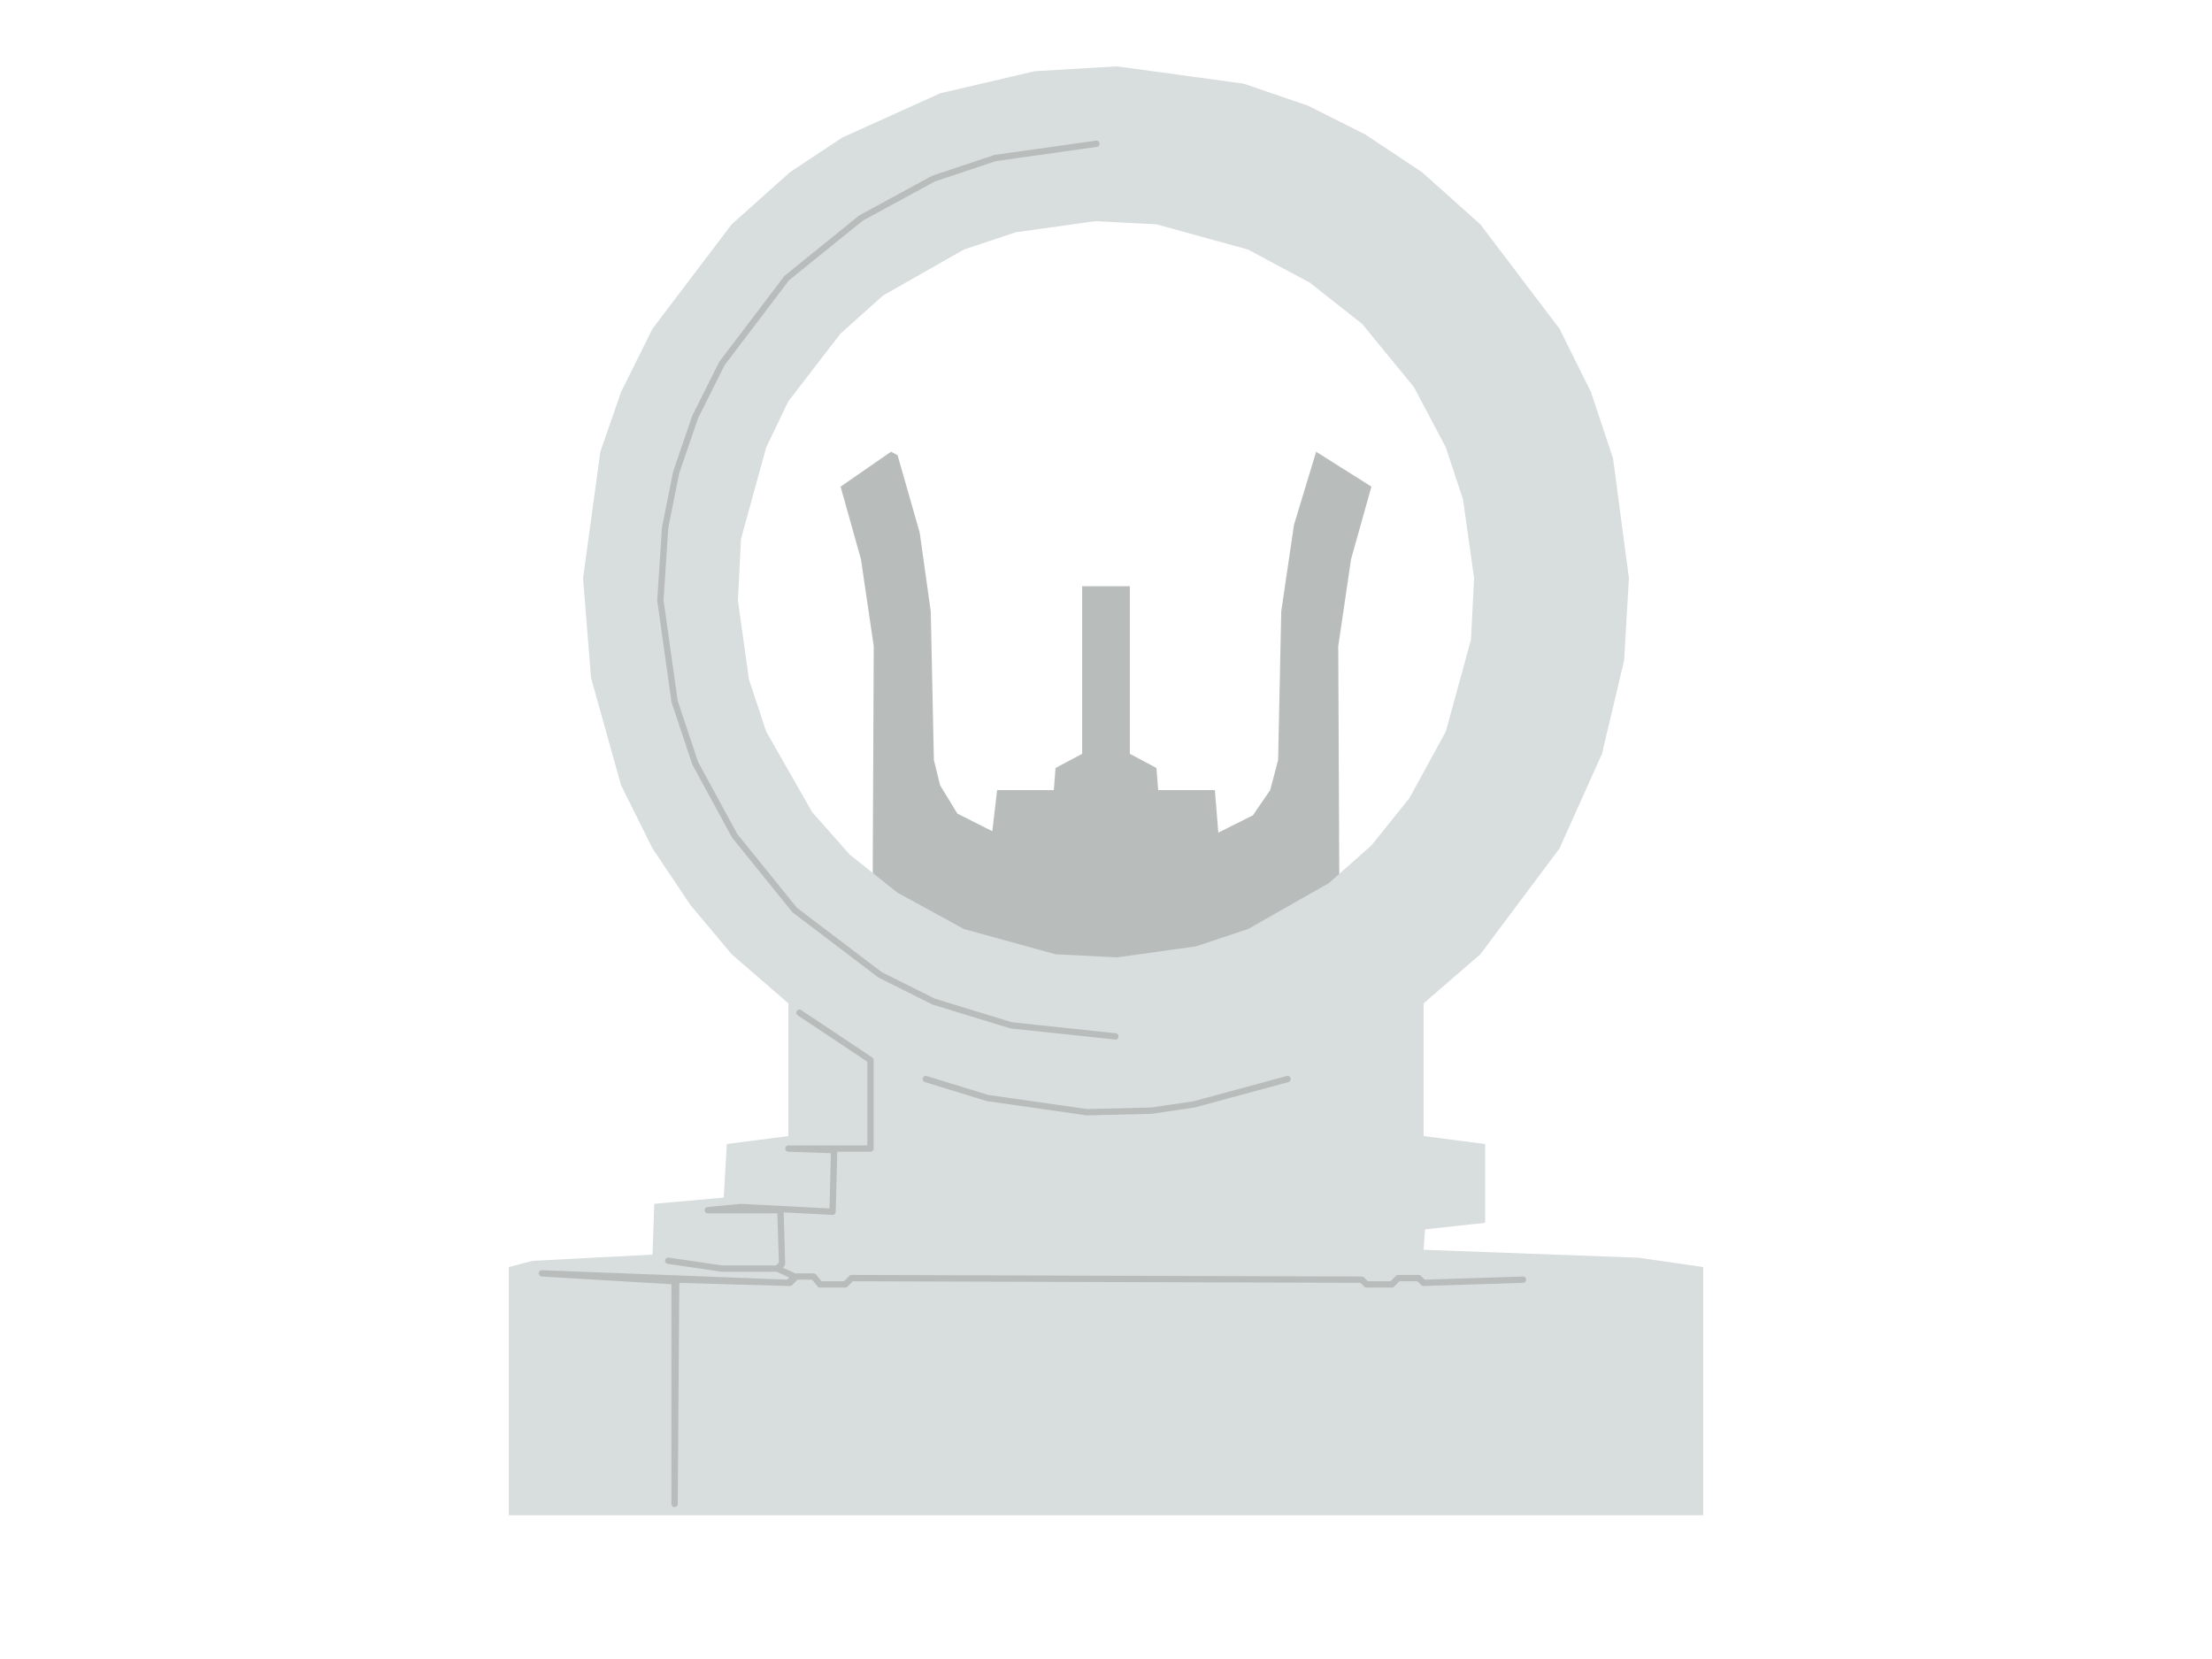
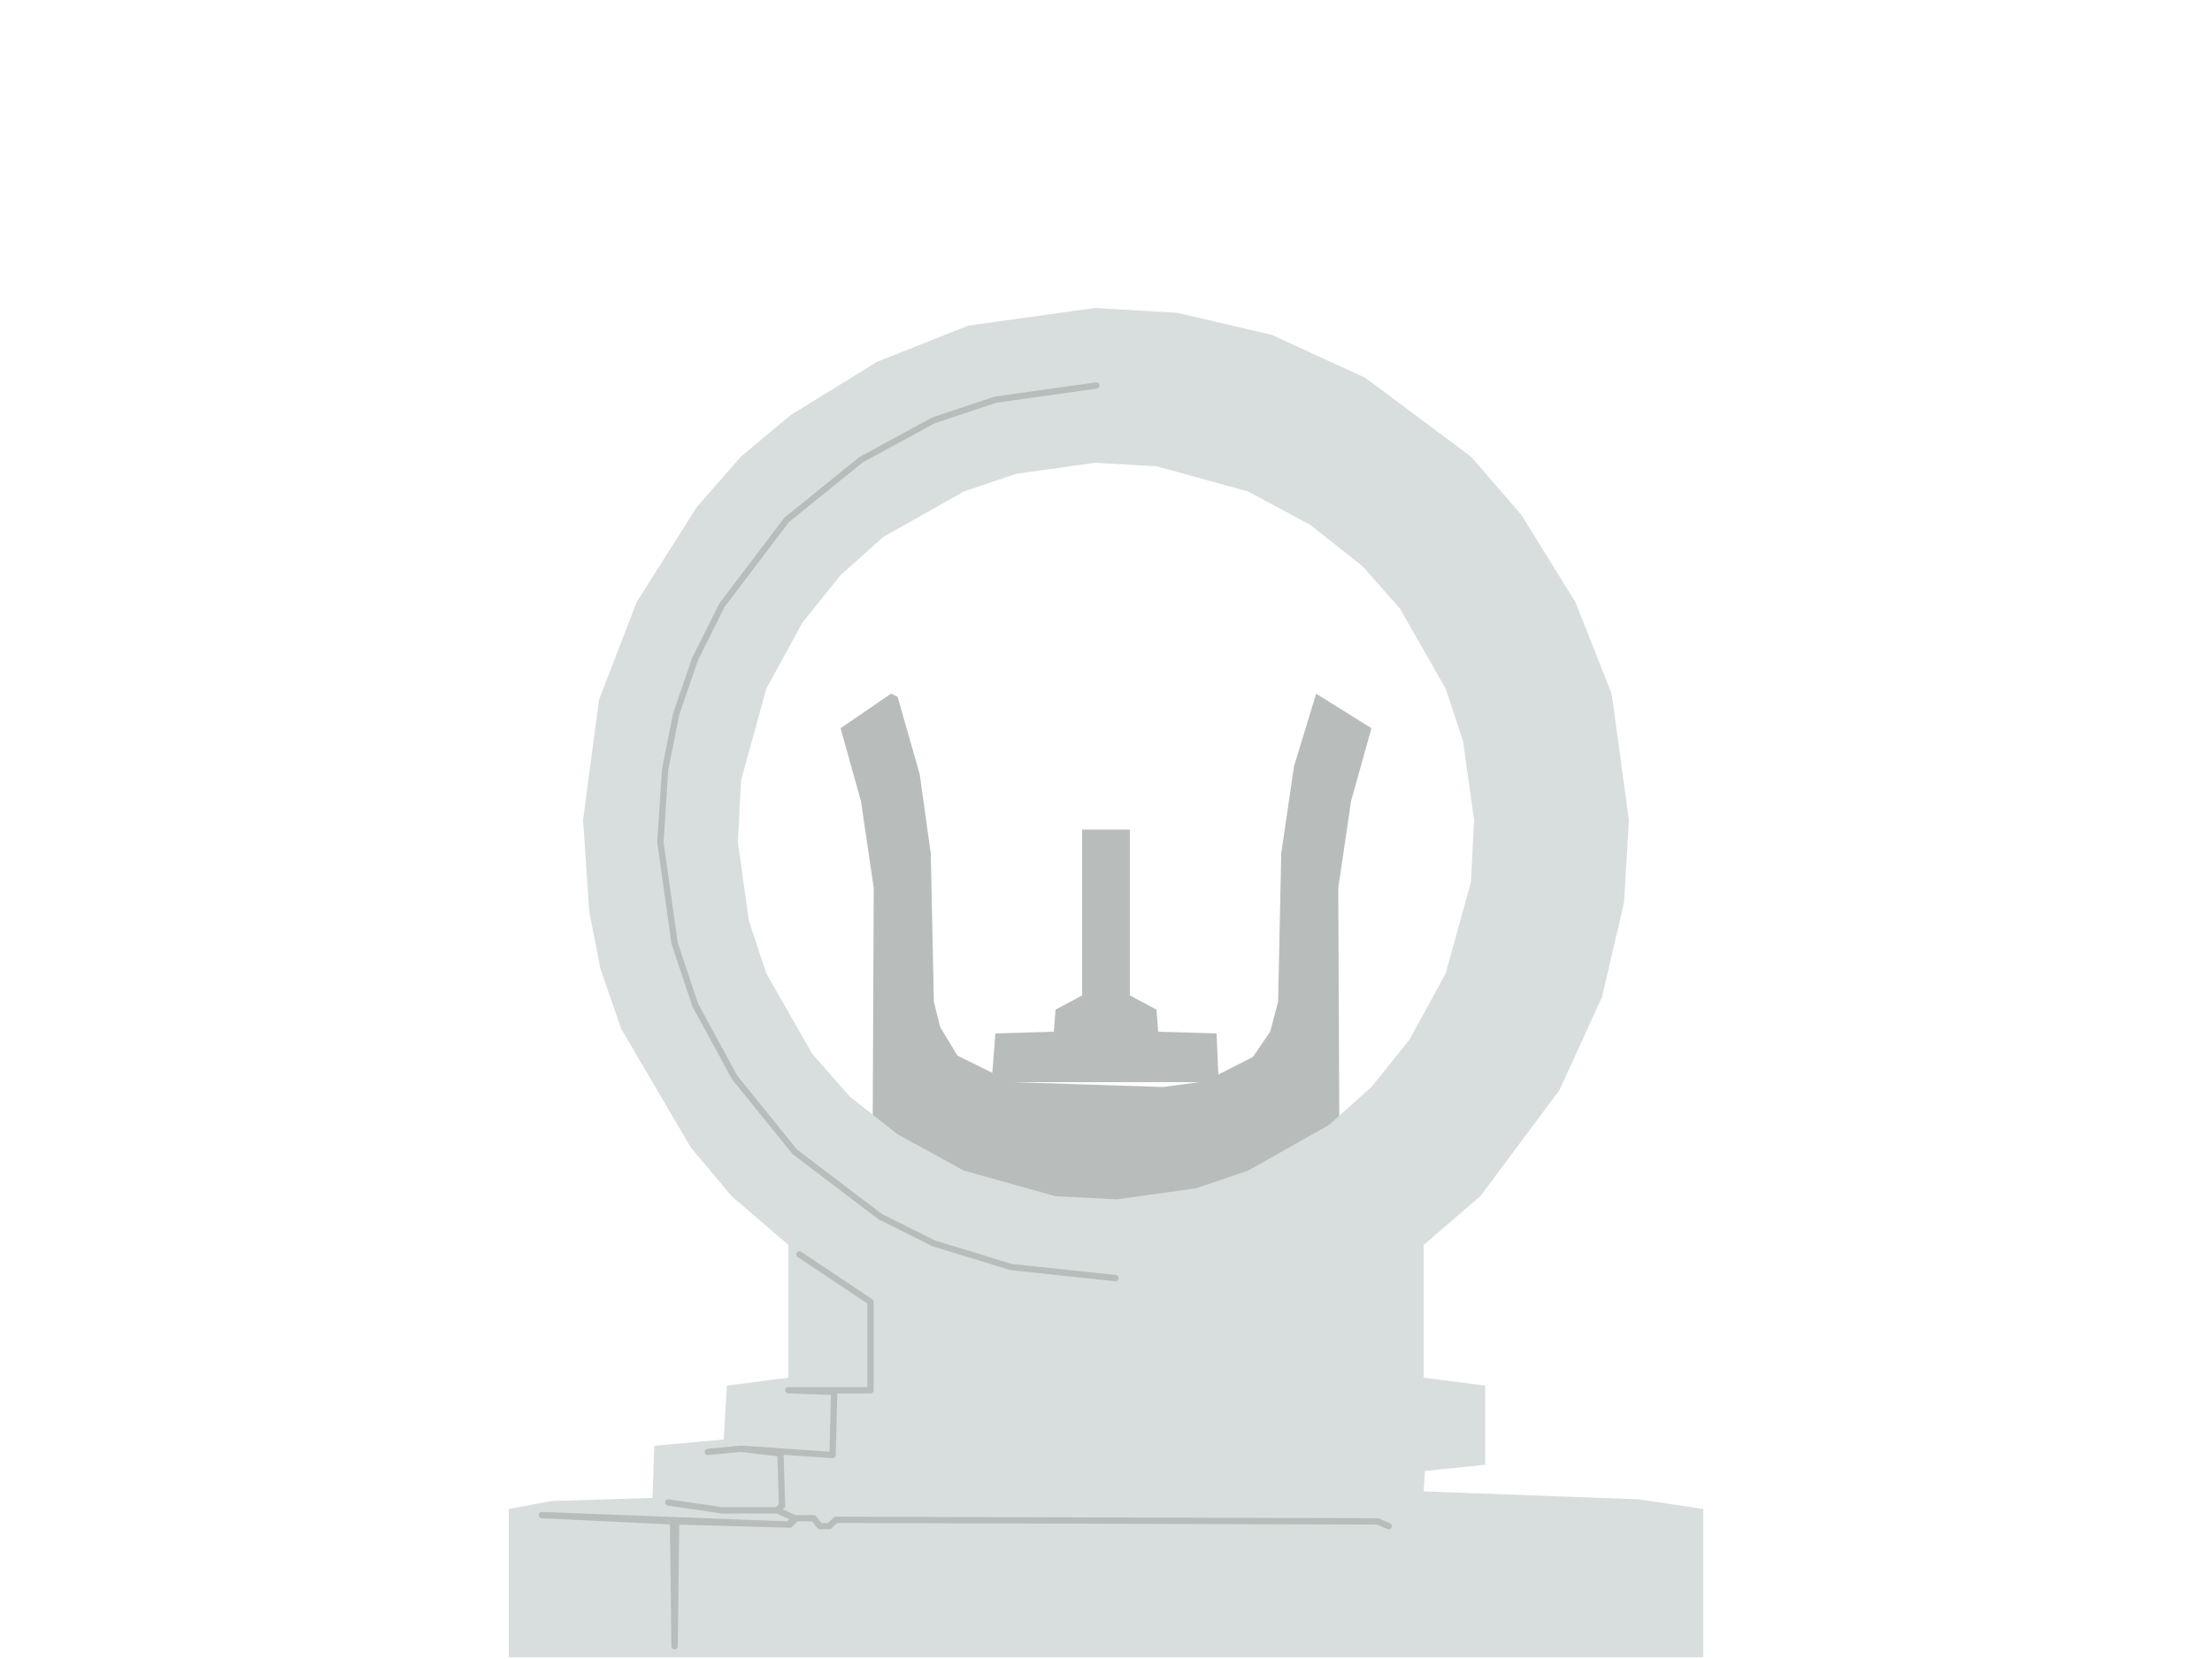
<svg xmlns="http://www.w3.org/2000/svg" viewBox="0 0 64 48">
-   <path d="M25.78,13.07 L24.32,14.08 L24.91,16.18 L25.28,18.70 L25.19,38.49 L38.81,38.49 L38.72,18.70 L39.09,16.18 L39.68,14.08 L38.08,13.07 L37.44,15.18 L37.07,17.69 L36.98,21.99 L36.75,22.86 L36.25,23.59 L35.25,24.09 L35.15,22.86 L33.51,22.86 L33.46,22.22 L32.69,21.81 L32.69,16.96 L31.31,16.96 L31.31,21.81 L30.54,22.22 L30.49,22.86 L28.85,22.86 L28.71,24.05 L27.70,23.54 L27.20,22.72 L27.02,21.99 L26.93,17.69 L26.61,15.41 L25.97,13.17Z M29.30,24.32 L34.70,24.32Z" fill="#b8bdbc" fill-rule="evenodd" />
-   <path d="M24.37,3.98 L22.86,4.98 L21.17,6.49 L18.88,9.51 L17.97,11.34 L17.37,13.07 L16.87,16.73 L17.10,19.61 L17.97,22.72 L18.88,24.55 L19.98,26.19 L21.17,27.61 L22.81,29.03 L22.81,32.87 L21.03,33.10 L20.94,34.65 L18.93,34.83 L18.88,36.30 L15.41,36.48 L14.72,36.66 L14.72,43.84 L49.28,43.84 L49.28,36.66 L47.41,36.39 L41.19,36.16 L41.23,35.57 L42.97,35.38 L42.97,33.10 L41.19,32.87 L41.19,29.03 L42.83,27.61 L45.12,24.55 L46.35,21.81 L46.99,19.11 L47.13,16.73 L46.67,13.26 L46.03,11.34 L45.12,9.51 L42.83,6.49 L41.14,4.98 L39.50,3.89 L37.85,3.06 L35.98,2.42 L32.32,1.92 L29.94,2.06 L27.20,2.70Z M31.68,6.40 L33.46,6.49 L36.11,7.22 L37.90,8.18 L39.41,9.37 L40.91,11.20 L41.83,12.94 L42.33,14.45 L42.65,16.73 L42.56,18.51 L41.83,21.17 L40.78,23.09 L39.68,24.46 L38.45,25.55 L36.11,26.88 L34.61,27.38 L32.32,27.70 L30.54,27.61 L27.89,26.88 L25.97,25.83 L24.59,24.73 L23.50,23.50 L22.17,21.17 L21.67,19.66 L21.35,17.37 L21.44,15.59 L22.17,12.94 L22.81,11.61 L24.32,9.65 L25.55,8.55 L27.89,7.22 L29.39,6.72Z" fill="#d8dedd" fill-rule="evenodd" />
+   <path d="M25.78,20.07 L24.32,21.07 L24.91,23.18 L25.28,25.69 L25.19,45.49 L38.81,45.49 L38.72,25.69 L39.09,23.18 L39.68,21.07 L38.08,20.07 L37.44,22.17 L37.07,24.69 L36.98,28.98 L36.75,29.85 L36.25,30.58 L35.25,31.09 L35.20,29.90 L33.51,29.85 L33.46,29.21 L32.69,28.80 L32.69,24.00 L31.31,24.00 L31.31,28.80 L30.54,29.21 L30.49,29.85 L28.80,29.90 L28.71,31.04 L27.70,30.54 L27.20,29.71 L27.02,28.98 L26.93,24.69 L26.61,22.40 L25.97,20.16Z M29.30,31.31 L34.70,31.31 L33.65,31.45Z" fill="#b8bdbc" fill-rule="evenodd" />
+   <path d="M22.86,12.02 L21.44,13.21 L20.16,14.67 L18.42,17.42 L17.33,20.25 L16.87,23.73 L17.05,26.38 L17.37,28.02 L17.97,29.76 L19.98,33.19 L21.17,34.61 L22.81,36.02 L22.81,39.86 L21.03,40.09 L20.94,41.65 L18.93,41.83 L18.88,43.34 L15.95,43.43 L14.72,43.66 L14.72,47.95 L49.28,47.95 L49.28,43.66 L47.41,43.38 L41.19,43.15 L41.23,42.56 L42.97,42.38 L42.97,40.09 L41.19,39.86 L41.19,36.02 L42.83,34.61 L45.12,31.54 L46.35,28.85 L46.99,26.10 L47.13,23.73 L46.63,20.07 L45.58,17.42 L44.02,14.90 L42.56,13.21 L39.50,10.93 L36.80,9.69 L34.06,9.05 L31.68,8.91 L28.02,9.42 L25.37,10.47Z M31.68,13.39 L33.46,13.49 L36.11,14.22 L37.90,15.18 L39.41,16.37 L40.50,17.60 L41.83,19.93 L42.33,21.44 L42.65,23.73 L42.56,25.51 L41.83,28.16 L40.78,30.08 L39.68,31.45 L38.45,32.55 L36.11,33.87 L34.61,34.38 L32.32,34.70 L30.54,34.61 L27.89,33.87 L25.97,32.82 L24.59,31.73 L23.50,30.49 L22.17,28.16 L21.67,26.65 L21.35,24.37 L21.44,22.58 L22.17,19.93 L23.22,18.01 L24.32,16.64 L25.55,15.54 L27.89,14.22 L29.39,13.71Z" fill="#d8dedd" fill-rule="evenodd" />
  <g transform="scale(0.04571)" fill="none" stroke="#b8bdbc" stroke-width="4.0" stroke-linecap="round" stroke-linejoin="round">
-     <path d="M506,641 L551,671 L551,727 L499,727 L528,728 L527,767 L469,764 L448,766 L494,766 L495,800 L492,803 L457,803 L423,798 L457,803 L492,803 L503,808 L499,812 L343,806 L427,811 L427,952 L428,810 L500,812 L504,808 L515,808 L519,813 L535,813 L539,809 L862,810 L865,813 L881,813 L885,809 L898,809 L901,812 L964,810" />
-     <path d="M694,91 L630,100 L591,113 L545,138 L498,176 L457,230 L440,264 L428,299 L421,334 L418,380 L427,444 L440,483 L465,529 L503,576 L557,617 L591,634 L640,649 L706,656" />
-     <path d="M586,683 L625,695 L688,704 L729,703 L756,699 L815,683" />
+     <path d="M506,794 L551,824 L551,880 L499,880 L528,881 L527,921 L469,917 L448,919 L469,917 L494,920 L495,953 L492,956 L457,956 L423,951 L457,956 L492,956 L503,961 L499,965 L343,959 L426,963 L427,1042 L428,963 L500,965 L504,961 L515,961 L519,966 L525,966 L529,962 L872,963 L879,966" />
+     <path d="M694,244 L630,253 L591,266 L545,291 L498,329 L457,383 L440,417 L428,452 L421,487 L418,533 L427,597 L440,636 L465,682 L503,729 L557,770 L591,787 L640,802 L706,809" />
  </g>
</svg>
